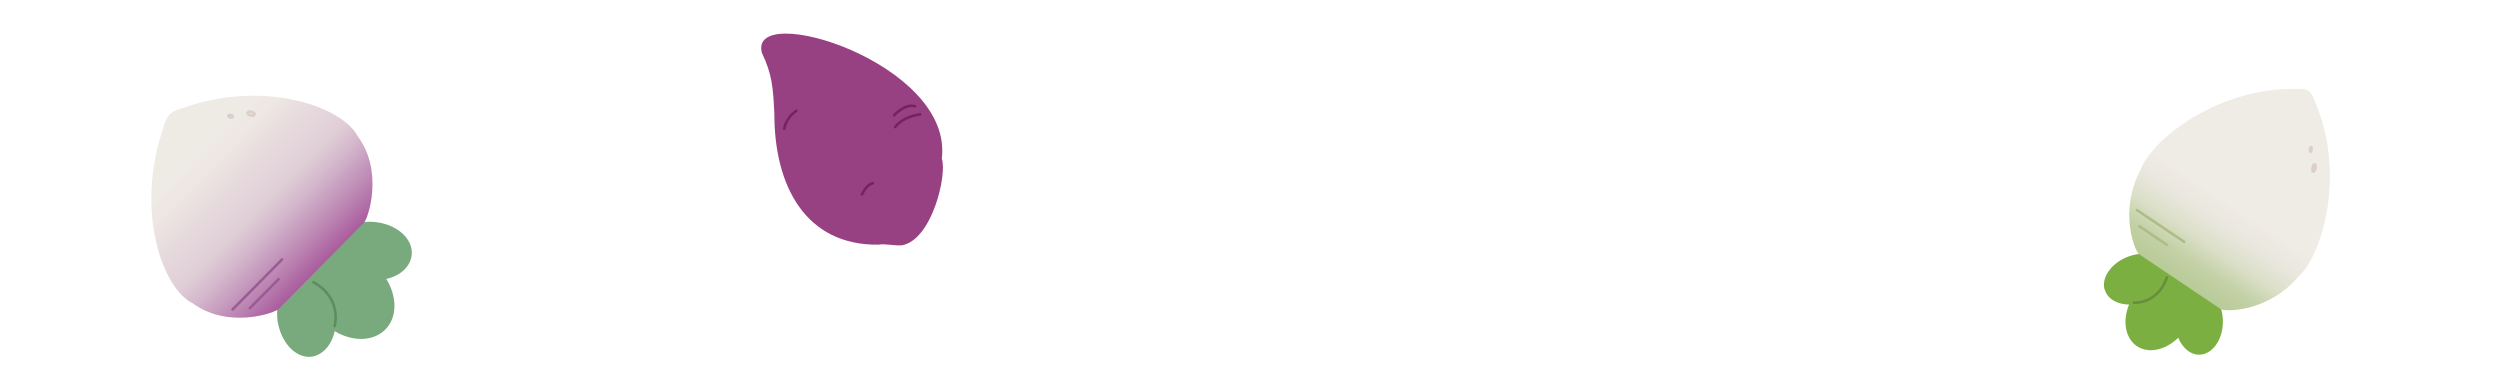
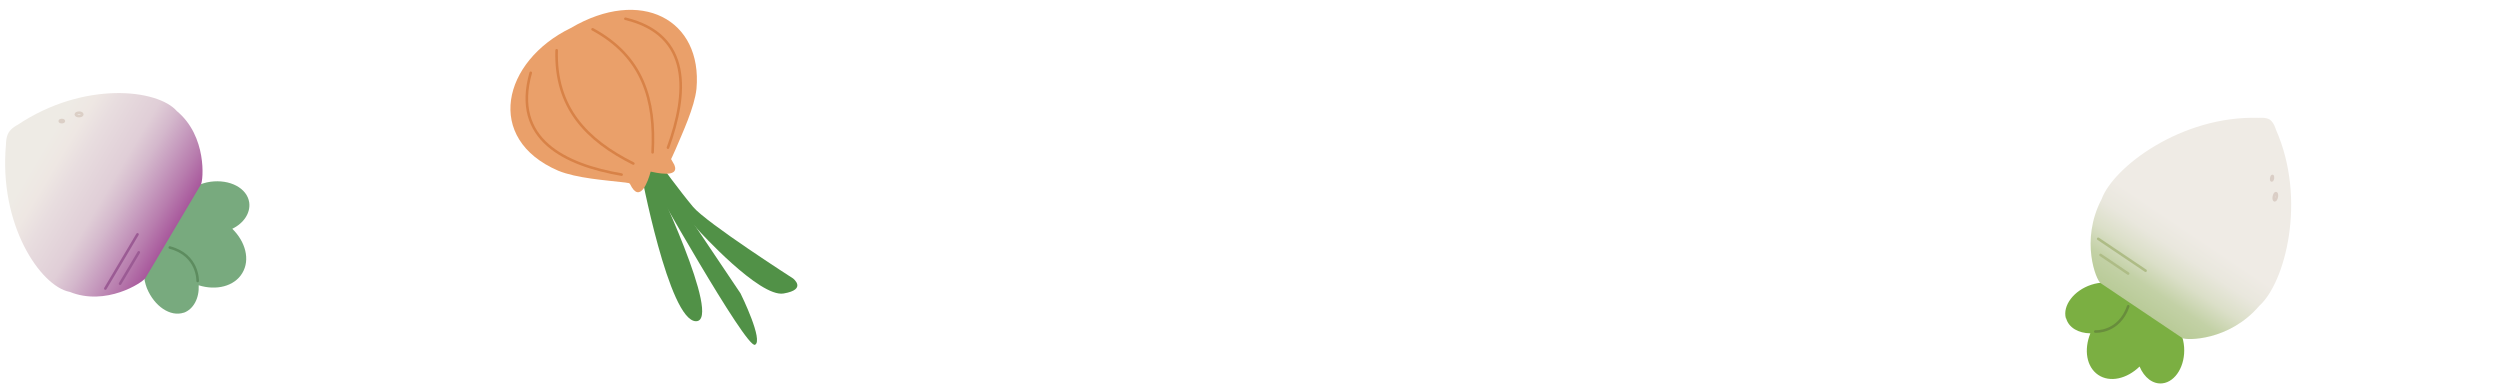
<svg xmlns="http://www.w3.org/2000/svg" version="1.1" viewBox="0 0 1920 300">
  <defs>
    <style>
      .cls-1 {
-         stroke: #dbcfc6;
-         stroke-miterlimit: 10;
+         stroke: #d88247;
      }

      .cls-1, .cls-2, .cls-3, .cls-4, .cls-5, .cls-6, .cls-7 {
        fill: none;
        stroke-linecap: round;
+       }
+ 
+       .cls-1, .cls-2, .cls-3, .cls-4, .cls-6, .cls-7 {
+         stroke-miterlimit: 10;
        stroke-width: 2px;
      }

-       .cls-2 {
-         stroke: #5d8c5f;
-       }
- 
-       .cls-2, .cls-3, .cls-4, .cls-5, .cls-6, .cls-7 {
-         stroke-miterlimit: 10;
-       }
- 
-       .cls-3 {
-         stroke: #dacec6;
-       }
- 
      .cls-8 {
-         fill: url(#linear-gradient-2);
+         fill: #7baf42;
      }

      .cls-9 {
-         fill: #984182;
-       }
- 
-       .cls-4 {
-         stroke: #688d3c;
-       }
- 
-       .cls-5 {
-         stroke: #9b5b94;
+         fill: url(#linear-gradient-2);
      }

      .cls-10 {
        fill: #78aa7e;
      }

-       .cls-6 {
+       .cls-11 {
+         fill: #519147;
+       }
+ 
+       .cls-2 {
+         stroke: #688d3c;
+       }
+ 
+       .cls-3 {
        stroke: #aebc86;
      }

-       .cls-11 {
-         fill: #7baf42;
+       .cls-4 {
+         stroke: #9b5b94;
+       }
+ 
+       .cls-5 {
+         stroke: #dbcfc6;
+         stroke-miterlimit: 10;
+         stroke-width: 2px;
+       }
+ 
+       .cls-6 {
+         stroke: #dacec6;
      }

      .cls-7 {
-         stroke: #762163;
+         stroke: #5d8c5f;
      }

      .cls-12 {
+         fill: #eaa06a;
+       }
+ 
+       .cls-13 {
        fill: url(#linear-gradient);
      }
    </style>
-     <linearGradient id="linear-gradient" x1="2096.4" y1="3145.3" x2="2096.4" y2="3309.7" gradientTransform="translate(-629.9 -3614.1) rotate(134.7) scale(1 -1)" gradientUnits="userSpaceOnUse">
+     <linearGradient id="linear-gradient" x1="2891.8" y1="-3212.2" x2="2891.8" y2="-3359.5" gradientTransform="translate(-1273.5 -4025.6) rotate(120.8)" gradientUnits="userSpaceOnUse">
      <stop offset=".2" stop-color="#eeebe5" />
      <stop offset=".3" stop-color="#eee7e3" />
      <stop offset=".4" stop-color="#e8dddf" />
      <stop offset=".6" stop-color="#e0ced7" />
      <stop offset=".7" stop-color="#d4b8cc" />
      <stop offset=".8" stop-color="#c69bbe" />
      <stop offset=".9" stop-color="#b87dae" />
      <stop offset="1" stop-color="#a95a9d" />
      <stop offset="1" stop-color="#a8599d" />
    </linearGradient>
-     <linearGradient id="linear-gradient-2" x1="591.4" y1="413.3" x2="591.4" y2="236.6" gradientTransform="translate(2032.6 743.1) rotate(-146)" gradientUnits="userSpaceOnUse">
+     <linearGradient id="linear-gradient-2" x1="57.5" y1="932.6" x2="57.5" y2="1109.4" gradientTransform="translate(2312.8 -649.3) rotate(-146) scale(1 -1)" gradientUnits="userSpaceOnUse">
      <stop offset=".6" stop-color="#efebe5" />
      <stop offset=".7" stop-color="#e9e7dd" />
      <stop offset=".8" stop-color="#dbdfc8" />
      <stop offset=".9" stop-color="#c3d1a6" />
      <stop offset="1" stop-color="#b9cb98" />
    </linearGradient>
  </defs>
  <g>
    <g id="Layer_1">
      <g>
-         <path class="cls-9" d="M674.8,187.9c-55.7.8-80.2-44.6-80.1-100.7-1-19.6-1.5-29.7-9.6-46.7C574.6,0,732.5,48.5,723.3,121.8c4.3,12.1-7.5,62.6-30.7,66.6-5.2.4-13.9-1.4-17.7-.5Z" />
-         <path class="cls-7" d="M687.5,97.6s4.6-7.6,19.2-9.8" />
-         <path class="cls-7" d="M686.7,88.5s8.4-9.2,16.1-6.9" />
-         <path class="cls-7" d="M602.3,99s.9-8.3,9.3-13.9" />
-         <path class="cls-7" d="M662,149.3s3.3-7.5,8.4-8.6" />
+         <path class="cls-10" d="M141.1,240.2c7.5-2.7,12-11.2,11.5-21.1,13.4,4.2,27.4.9,33.5-9.4,6.2-10.3,2.4-24.1-7.7-34,8.9-4.3,14.1-12.3,13-20.2-1.6-11-14.8-18-29.9-15.9-14.9,2.2-25.6,13.1-24.2,23.6,0,1.5.7,2.9,1,3.9-4,1.9-7,4.5-9.3,8.4-2.4,3.9-3.2,7.7-3,12.2-1.5,0-2.6.3-3.9,1-10.5,3.9-14.7,18.3-9.3,32.6,5.7,13.9,18,22.3,28.4,18.8h0Z" />
+         <path class="cls-13" d="M53.4,224.1c27.9,11.4,56.2-7.1,58.3-10.6,0,0,10.6-17.7,21.3-35.9,10.8-18.1,21.3-35.9,21.3-35.9,1.9-3.2,4.8-37.1-18.5-56.4-14.6-16.8-71.2-23.5-122.3,10.6,0,0-4.9,2.4-6.9,6-2.1,3.5-2,8.9-2,8.9-5.7,62.1,26.6,108.8,48.6,113.3h.1Z" />
+         <ellipse class="cls-5" cx="60.8" cy="87.8" rx="2.5" ry="1.3" transform="translate(-1 .7) rotate(-.6)" />
+         <ellipse class="cls-5" cx="47.5" cy="93" rx="1.6" ry=".8" transform="translate(-1 .5) rotate(-.6)" />
+         <line class="cls-4" x1="106.6" y1="193.8" x2="92.2" y2="217.9" />
+         <line class="cls-4" x1="105.6" y1="180" x2="80.9" y2="221.6" />
+         <path class="cls-7" d="M151.8,215.8s.7-19.9-21.4-25.7" />
      </g>
      <g>
-         <path class="cls-10" d="M238.8,274c8.8-1,16-8.9,18.2-19.7,13.4,8.1,29.4,8.3,38.9-1.2s9-25.5.8-38.9c10.8-2.3,18.6-9.6,19.5-18.4,1.2-12.4-11.2-23.5-28.2-25.3-16.7-1.6-31.3,7.3-32.6,19.1-.3,1.6,0,3.3,0,4.6-4.9,1-8.8,3-12.4,6.6s-5.5,7.5-6.5,12.4c-1.6-.3-2.9-.3-4.6,0-12.4,1.4-20.8,15.8-18.8,32.8,2.4,16.6,13.5,29,25.6,28Z" />
-         <path class="cls-12" d="M148.1,233c27.2,19.8,62.8,7.5,66,4.2,0,0,16.3-16.4,32.8-33.2,16.6-16.7,32.8-33.2,32.8-33.2,2.9-3,15.2-39-4.9-66-11.2-22.2-70.8-44.7-135.4-21.5,0,0-5.9,1.3-9.1,4.6s-4.5,9.2-4.5,9.2c-22.9,65.8-.4,125.1,22.2,135.8Z" />
-         <ellipse class="cls-1" cx="192.8" cy="87.3" rx="1.4" ry="2.8" transform="translate(63.5 254.8) rotate(-76.7)" />
-         <ellipse class="cls-1" cx="177.2" cy="89.3" rx=".9" ry="1.8" transform="translate(49.4 241.2) rotate(-76.7)" />
-         <line class="cls-5" x1="214" y1="214.4" x2="191.9" y2="236.7" />
-         <line class="cls-5" x1="216.6" y1="199.3" x2="178.6" y2="237.7" />
-         <path class="cls-2" d="M257,250.4s6.1-21.3-16.2-33.6" />
+         <path class="cls-8" d="M1586.8,244.5c2,7.2,9.5,11.4,18.6,11.5-5.1,12.6-3,25.8,6,31.9s22,3.1,31.8-6.4c3.5,8.4,10.2,13.8,17.6,12.9,10.1-1.2,17.6-13.7,16.6-27.8-1-14.1-9.9-24.6-20.1-23.4-1.3.2-2.5.5-3.7,1-1.4-3.6-3.8-6.7-7-8.8s-6.9-3.1-10.8-3.1c0-1.3,0-2.5-.5-3.8-2.7-9.8-15.7-14.2-29.2-9.8-13.4,4.4-22.2,16-19.5,25.8h.2Z" />
+         <path class="cls-9" d="M1613.9,153.2c-16.5,31.9-3.9,62.1-.7,64.2s15.6,10.5,31.4,21.1,31.4,21.1,31.4,21.1c2.9,1.9,35.9,2.5,59.2-24.8,19.5-17.4,36.7-80.9,12.7-135.3,0,0-1.4-5.2-4.6-7.6-3.4-2.1-8.6-1.3-8.7-1.4-59.5-1.8-111.8,38-120.6,62.6h-.1Z" />
+         <path class="cls-6" d="M1746.3,151.2c.3-1.6,1-2.9,1.6-2.9s.9,1.2.7,2.7c-.3,1.6-1,2.9-1.6,2.9s-.9-1.2-.7-2.7Z" />
+         <path class="cls-6" d="M1744.3,136.9c.2-1,.6-1.8.9-1.8s.5.7.4,1.7-.6,1.8-.9,1.8c-.4,0-.5-.7-.4-1.7Z" />
+         <line class="cls-3" x1="1634.4" y1="210.1" x2="1613.2" y2="195.8" />
+         <line class="cls-3" x1="1647.8" y1="207.9" x2="1611.4" y2="183.4" />
+         <path class="cls-2" d="M1609.2,254.6s18.1,1.3,25.3-19.4" />
      </g>
      <g>
-         <path class="cls-11" d="M1616.5,222.4c2,7.2,9.5,11.4,18.6,11.5-5.1,12.6-3,25.8,6,31.9,9,6.1,22,3.1,31.8-6.4,3.5,8.4,10.2,13.8,17.6,12.9,10.1-1.2,17.6-13.7,16.6-27.8-1-14.1-9.9-24.6-20.1-23.4-1.3.2-2.5.5-3.7,1-1.4-3.6-3.8-6.7-7-8.8s-6.9-3.1-10.8-3.1c0-1.3-.1-2.5-.5-3.8-2.7-9.8-15.7-14.2-29.2-9.8-13.4,4.4-22.2,16-19.5,25.8Z" />
-         <path class="cls-8" d="M1643.6,131.1c-16.5,31.9-3.9,62.1-.7,64.2s15.6,10.5,31.4,21.1c15.8,10.6,31.4,21.1,31.4,21.1,2.9,1.9,35.9,2.5,59.2-24.8,19.5-17.4,36.7-80.9,12.7-135.3-.1,0-1.4-5.2-4.6-7.6-3.4-2.1-8.6-1.3-8.7-1.4-59.5-1.8-111.8,38-120.6,62.6Z" />
-         <path class="cls-3" d="M1776,129.1c.3-1.6,1-2.9,1.6-2.9.6,0,.9,1.2.7,2.7-.3,1.6-1,2.9-1.6,2.9-.6,0-.9-1.2-.7-2.7Z" />
-         <path class="cls-3" d="M1774,114.8c.2-1,.6-1.8.9-1.8s.5.7.4,1.7-.6,1.8-.9,1.8c-.4,0-.5-.7-.4-1.7Z" />
-         <line class="cls-6" x1="1664.1" y1="188" x2="1642.9" y2="173.7" />
-         <line class="cls-6" x1="1677.5" y1="185.8" x2="1641.1" y2="161.3" />
-         <path class="cls-4" d="M1638.9,232.5s18.1,1.3,25.3-19.4" />
+         <g>
+           <path class="cls-11" d="M506.7,125.6s15.3,21,25.6,33.3,76.7,54.9,76.7,54.9c0,0,11.2,8.5-7.2,11.6-18.5,3.2-65.4-48.6-65.4-48.6,0,0-35.6-40.3-36.4-47.2-.8-7,6.8-3.9,6.8-3.9h0Z" />
+           <path class="cls-11" d="M499.7,122.7s68.3,101.4,69,102.6c.7,1.3,17.9,36.6,11.1,39.5-6.9,3-80.5-128-80.5-128l-5.7-10,6.4-3.7-.3-.4h0Z" />
+           <path class="cls-11" d="M500,131.6c.9,1.6,55.4,115.2,34.5,115.1-20.9-.2-42.5-115.8-42.5-115.8" />
+         </g>
+         <path class="cls-12" d="M499.7,131.8c-2,7.6-8.3,25.2-15.8,9.6-.7-1.2-1.5-.7-3.5-1.2-15.5-1.8-37.6-3.3-51.7-9.1-57-24.6-42.8-84.1,9.7-109.6,53.7-31.6,101.2-6.7,96.5,46.7-1.5,14.2-10.8,34-16.2,46.8-1.8,4.3-3.1,6.6-3.3,7.2.7,1.2,1.4,2.4,2.5,4.4,4.5,10.8-15.4,5.7-18.2,5.2" />
+         <path class="cls-1" d="M501.2,117c2.2-40.3-7.4-73.6-46.1-94.5" />
+         <path class="cls-1" d="M513,113.4c15-41.3,18.7-86.6-32.7-99" />
+         <path class="cls-1" d="M486.4,125.6c-36.1-18.1-60.2-43.1-58.9-87" />
+         <path class="cls-1" d="M477.4,134.1c-43.3-7.5-84.4-26.9-69.8-78.2" />
      </g>
    </g>
  </g>
</svg>
